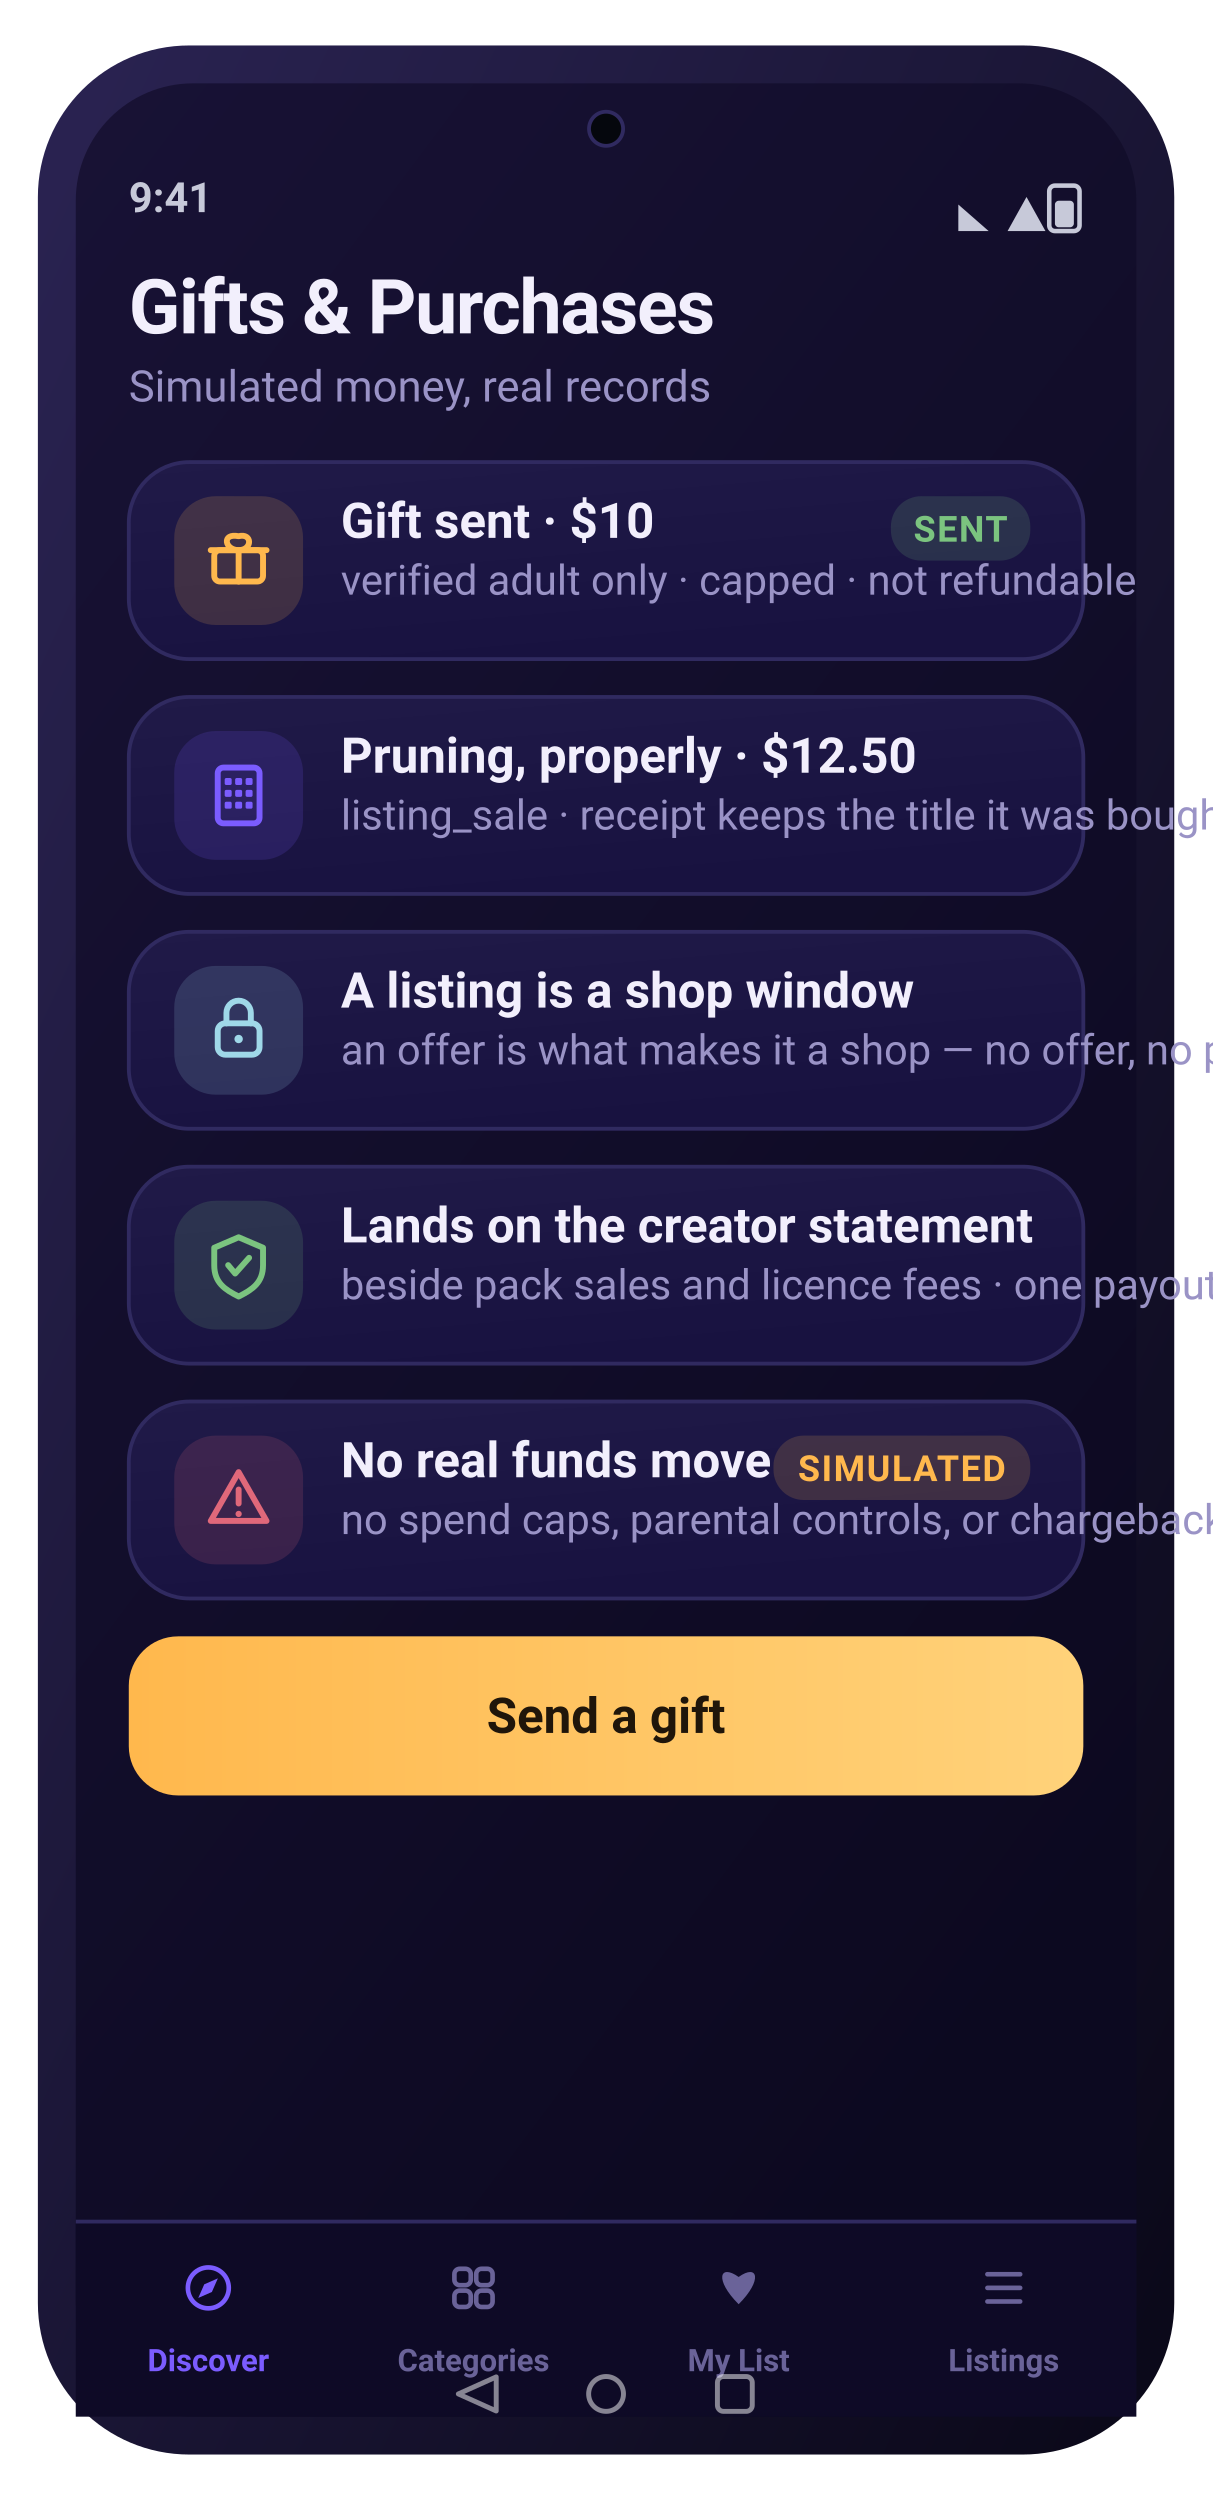
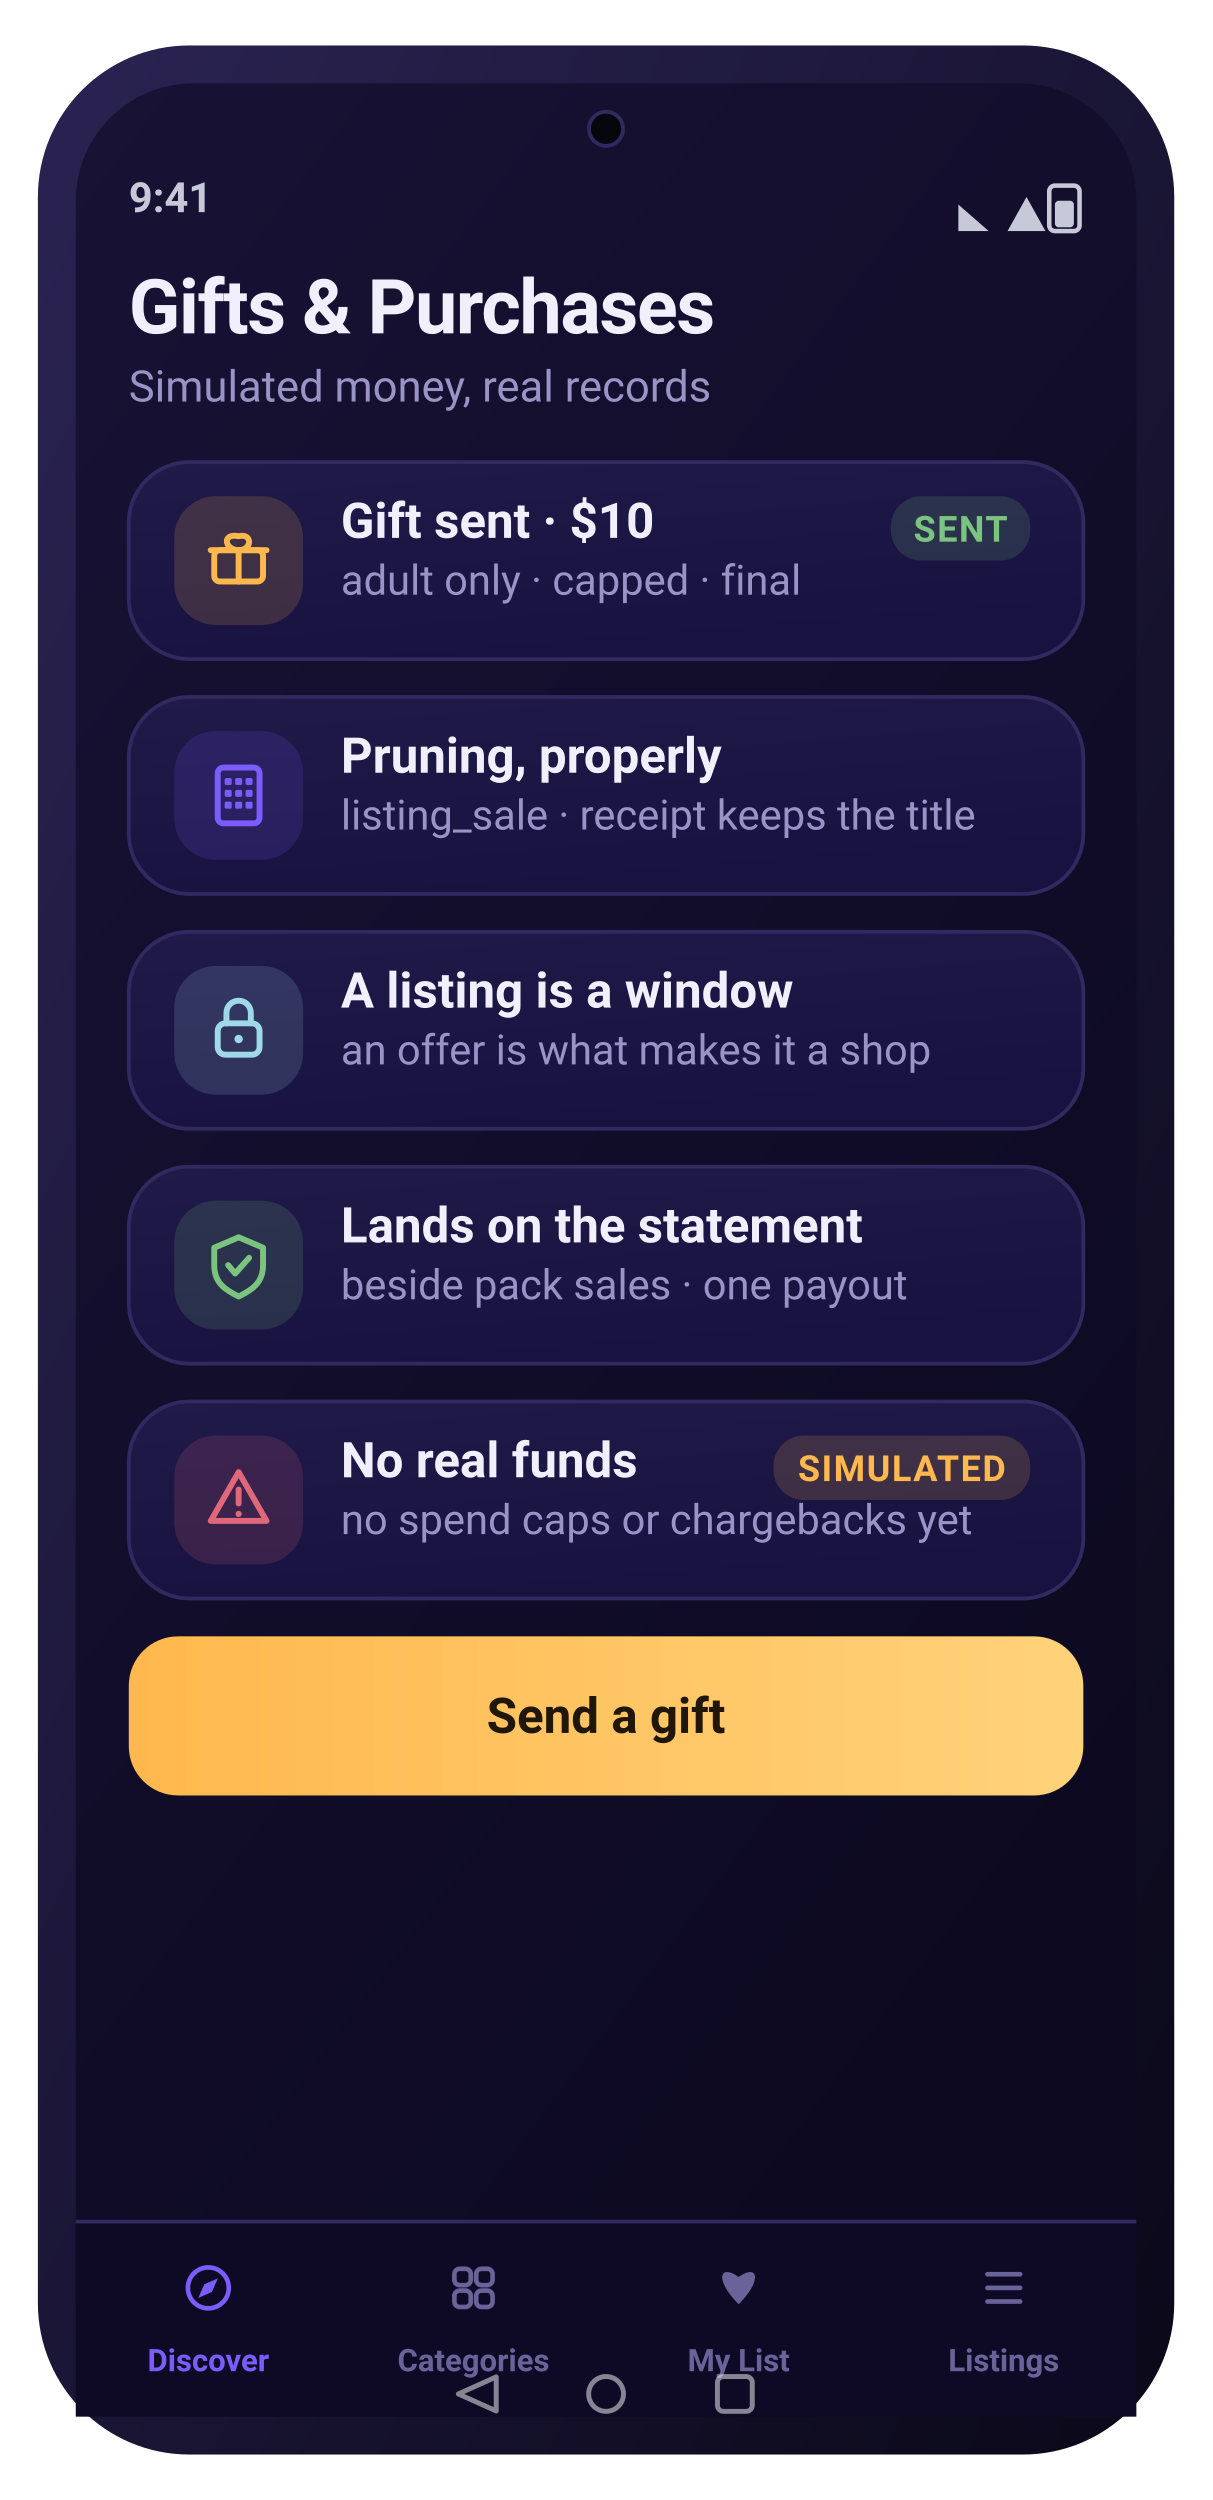
<svg xmlns="http://www.w3.org/2000/svg" width="320" height="660" viewBox="0 0 320 660" role="img" aria-label="Gifts &amp; Purchases screen">
  <defs>
    <linearGradient id="gScr" x1="0" y1="0" x2="0.6" y2="1">
      <stop offset="0" stop-color="#181235" />
      <stop offset="1" stop-color="#0c0920" />
    </linearGradient>
    <linearGradient id="gFrame" x1="0" y1="0" x2="1" y2="1">
      <stop offset="0" stop-color="#2a2352" />
      <stop offset="1" stop-color="#0a0818" />
    </linearGradient>
    <linearGradient id="gCard" x1="0" y1="0" x2="0.4" y2="1">
      <stop offset="0" stop-color="#201a48" />
      <stop offset="1" stop-color="#181240" />
    </linearGradient>
    <linearGradient id="gBrand" x1="0" y1="0" x2="1" y2="0">
      <stop offset="0" stop-color="#7b5cff" />
      <stop offset="1" stop-color="#9d7bff" />
    </linearGradient>
    <linearGradient id="gAmber" x1="0" y1="0" x2="1" y2="0">
      <stop offset="0" stop-color="#ffb84d" />
      <stop offset="1" stop-color="#ffd27a" />
    </linearGradient>
    <linearGradient id="mV" x1="0" y1="0" x2="1" y2="0">
      <stop offset="0" stop-color="#7b5cff" />
      <stop offset="1" stop-color="#9d7bff" />
    </linearGradient>
    <linearGradient id="mA" x1="0" y1="0" x2="1" y2="0">
      <stop offset="0" stop-color="#ffb84d" />
      <stop offset="1" stop-color="#ff9f45" />
    </linearGradient>
    <linearGradient id="mG" x1="0" y1="0" x2="1" y2="0">
      <stop offset="0" stop-color="#5fb87a" />
      <stop offset="1" stop-color="#7bc47f" />
    </linearGradient>
    <linearGradient id="mC" x1="0" y1="0" x2="1" y2="0">
      <stop offset="0" stop-color="#6bb6d6" />
      <stop offset="1" stop-color="#9fd8e8" />
    </linearGradient>
    <radialGradient id="orb" cx="36%" cy="30%" r="78%">
      <stop offset="0" stop-color="#d9ccff" />
      <stop offset="38%" stop-color="#7b5cff" />
      <stop offset="78%" stop-color="#3f3bc0" />
      <stop offset="100%" stop-color="#140f34" />
    </radialGradient>
    <radialGradient id="glow" cx="50%" cy="50%" r="50%">
      <stop offset="0" stop-color="#ffb84d" stop-opacity="0.5" />
      <stop offset="1" stop-color="#ffb84d" stop-opacity="0" />
    </radialGradient>
  </defs>
  <rect x="10.0" y="12.0" width="300.0" height="636.0" rx="40" fill="url(#gFrame)" />
  <rect x="20.0" y="22.0" width="280.0" height="616.0" rx="31" fill="url(#gScr)" />
  <circle cx="160.0" cy="34" r="4.5" fill="#05070d" />
  <circle cx="160.0" cy="34" r="4.5" fill="none" stroke="#302a60" stroke-width="1" />
  <text x="34.0" y="56.0" font-family="-apple-system,BlinkMacSystemFont,'SF Pro Display','SF Pro Text','Segoe UI',Roboto,system-ui,sans-serif" font-size="11" font-weight="600" fill="#c7c9d9" text-anchor="start">9:41</text>
  <rect x="277.0" y="49.0" width="8.0" height="12.0" rx="1.5" fill="none" stroke="#c7c9d9" stroke-width="1.2" />
  <rect x="278.5" y="53.0" width="5.0" height="7.0" rx="1" fill="#c7c9d9" />
  <path d="M266 61 L271 52 L276 61 Z" fill="#c7c9d9" />
  <path d="M253 61 L253 54 L261 61 Z" fill="#c7c9d9" />
  <text x="34.0" y="88.0" font-family="-apple-system,BlinkMacSystemFont,'SF Pro Display','SF Pro Text','Segoe UI',Roboto,system-ui,sans-serif" font-size="20" font-weight="700" fill="#f2effc" text-anchor="start" letter-spacing="-0.4">Gifts &amp; Purchases</text>
  <text x="34.0" y="106.0" font-family="-apple-system,BlinkMacSystemFont,'SF Pro Display','SF Pro Text','Segoe UI',Roboto,system-ui,sans-serif" font-size="11.5" font-weight="400" fill="#9a93c6" text-anchor="start">Simulated money, real records</text>
  <rect x="34.0" y="122.0" width="252.0" height="52.0" rx="16" fill="url(#gCard)" stroke="#302a60" stroke-width="1" />
  <rect x="46.0" y="131.0" width="34.0" height="34.0" rx="11" fill="rgba(255,184,77,0.16)" />
  <rect x="56.56" y="145.24" width="12.88" height="8.28" rx="1.5" fill="none" stroke="#ffb84d" stroke-width="1.56" stroke-linecap="round" stroke-linejoin="round" />
  <path d="M55.64 145.24 h14.72 M63 145.24 v8.28 M63 145.24 c-3.68 0 -4.6 -4.6 0 -3.68 c3.68 -0.92 3.68 3.68 0 3.68" fill="none" stroke="#ffb84d" stroke-width="1.56" stroke-linecap="round" stroke-linejoin="round" />
  <text x="90.0" y="142.0" font-family="-apple-system,BlinkMacSystemFont,'SF Pro Display','SF Pro Text','Segoe UI',Roboto,system-ui,sans-serif" font-size="13" font-weight="600" fill="#f2effc" text-anchor="start">Gift sent · $10</text>
-   <text x="90.0" y="157.0" font-family="-apple-system,BlinkMacSystemFont,'SF Pro Display','SF Pro Text','Segoe UI',Roboto,system-ui,sans-serif" font-size="11" font-weight="400" fill="#9a93c6" text-anchor="start">verified adult only · capped · not refundable</text>
+   <text x="90.0" y="157.0" font-family="-apple-system,BlinkMacSystemFont,'SF Pro Display','SF Pro Text','Segoe UI',Roboto,system-ui,sans-serif" font-size="11" font-weight="400" fill="#9a93c6" text-anchor="start">adult only · capped · final</text>
  <rect x="235.2" y="131.0" width="36.8" height="17.0" rx="8" fill="rgba(123,196,127,0.16)" />
  <text x="253.6" y="143.0" font-family="-apple-system,BlinkMacSystemFont,'SF Pro Display','SF Pro Text','Segoe UI',Roboto,system-ui,sans-serif" font-size="9.5" font-weight="700" fill="#7bc47f" text-anchor="middle" letter-spacing="0.4">SENT</text>
  <rect x="34.0" y="184.0" width="252.0" height="52.0" rx="16" fill="url(#gCard)" stroke="#302a60" stroke-width="1" />
  <rect x="46.0" y="193.0" width="34.0" height="34.0" rx="11" fill="rgba(123,92,255,0.16)" />
  <rect x="57.48" y="202.64" width="11.04" height="14.72" rx="1.5" fill="none" stroke="#7b5cff" stroke-width="1.56" stroke-linecap="round" stroke-linejoin="round" />
  <rect x="59.32" y="205.4" width="1.84" height="1.84" rx="0.4" fill="#7b5cff" />
  <rect x="62.08" y="205.4" width="1.84" height="1.84" rx="0.4" fill="#7b5cff" />
  <rect x="64.84" y="205.4" width="1.84" height="1.84" rx="0.4" fill="#7b5cff" />
  <rect x="59.32" y="208.528" width="1.84" height="1.84" rx="0.4" fill="#7b5cff" />
  <rect x="62.08" y="208.528" width="1.84" height="1.84" rx="0.4" fill="#7b5cff" />
  <rect x="64.84" y="208.528" width="1.84" height="1.84" rx="0.4" fill="#7b5cff" />
  <rect x="59.32" y="211.656" width="1.84" height="1.84" rx="0.4" fill="#7b5cff" />
  <rect x="62.08" y="211.656" width="1.84" height="1.84" rx="0.4" fill="#7b5cff" />
  <rect x="64.84" y="211.656" width="1.84" height="1.84" rx="0.4" fill="#7b5cff" />
-   <text x="90.0" y="204.0" font-family="-apple-system,BlinkMacSystemFont,'SF Pro Display','SF Pro Text','Segoe UI',Roboto,system-ui,sans-serif" font-size="13" font-weight="600" fill="#f2effc" text-anchor="start">Pruning, properly · $12.50</text>
-   <text x="90.0" y="219.0" font-family="-apple-system,BlinkMacSystemFont,'SF Pro Display','SF Pro Text','Segoe UI',Roboto,system-ui,sans-serif" font-size="11" font-weight="400" fill="#9a93c6" text-anchor="start">listing_sale · receipt keeps the title it was bought under</text>
+   <text x="90.0" y="204.0" font-family="-apple-system,BlinkMacSystemFont,'SF Pro Display','SF Pro Text','Segoe UI',Roboto,system-ui,sans-serif" font-size="13" font-weight="600" fill="#f2effc" text-anchor="start">Pruning, properly</text>
+   <text x="90.0" y="219.0" font-family="-apple-system,BlinkMacSystemFont,'SF Pro Display','SF Pro Text','Segoe UI',Roboto,system-ui,sans-serif" font-size="11" font-weight="400" fill="#9a93c6" text-anchor="start">listing_sale · receipt keeps the title</text>
  <rect x="34.0" y="246.0" width="252.0" height="52.0" rx="16" fill="url(#gCard)" stroke="#302a60" stroke-width="1" />
  <rect x="46.0" y="255.0" width="34.0" height="34.0" rx="11" fill="rgba(159,216,232,0.16)" />
  <rect x="57.48" y="270.16" width="11.04" height="8.28" rx="2" fill="none" stroke="#9fd8e8" stroke-width="1.56" stroke-linecap="round" stroke-linejoin="round" />
  <path d="M59.78 270.16 v-2.76 a3.22 3.22 0 0 1 6.44 0 v2.76" fill="none" stroke="#9fd8e8" stroke-width="1.56" stroke-linecap="round" stroke-linejoin="round" />
  <circle cx="63" cy="274.3" r="1.104" fill="#9fd8e8" />
-   <text x="90.0" y="266.0" font-family="-apple-system,BlinkMacSystemFont,'SF Pro Display','SF Pro Text','Segoe UI',Roboto,system-ui,sans-serif" font-size="13" font-weight="600" fill="#f2effc" text-anchor="start">A listing is a shop window</text>
-   <text x="90.0" y="281.0" font-family="-apple-system,BlinkMacSystemFont,'SF Pro Display','SF Pro Text','Segoe UI',Roboto,system-ui,sans-serif" font-size="11" font-weight="400" fill="#9a93c6" text-anchor="start">an offer is what makes it a shop — no offer, no price</text>
+   <text x="90.0" y="266.0" font-family="-apple-system,BlinkMacSystemFont,'SF Pro Display','SF Pro Text','Segoe UI',Roboto,system-ui,sans-serif" font-size="13" font-weight="600" fill="#f2effc" text-anchor="start">A listing is a window</text>
+   <text x="90.0" y="281.0" font-family="-apple-system,BlinkMacSystemFont,'SF Pro Display','SF Pro Text','Segoe UI',Roboto,system-ui,sans-serif" font-size="11" font-weight="400" fill="#9a93c6" text-anchor="start">an offer is what makes it a shop</text>
  <rect x="34.0" y="308.0" width="252.0" height="52.0" rx="16" fill="url(#gCard)" stroke="#302a60" stroke-width="1" />
  <rect x="46.0" y="317.0" width="34.0" height="34.0" rx="11" fill="rgba(123,196,127,0.16)" />
  <path d="M63 326.64 l6.44 2.76 v4.6 c0 4.6 -2.76 6.44 -6.44 8.28 c-3.68 -1.84 -6.44 -3.68 -6.44 -8.28 v-4.6 Z" fill="none" stroke="#7bc47f" stroke-width="1.56" stroke-linecap="round" stroke-linejoin="round" />
  <path d="M60.24 334.0 l1.84 2.208 3.68 -4.14" fill="none" stroke="#7bc47f" stroke-width="1.56" stroke-linecap="round" stroke-linejoin="round" />
-   <text x="90.0" y="328.0" font-family="-apple-system,BlinkMacSystemFont,'SF Pro Display','SF Pro Text','Segoe UI',Roboto,system-ui,sans-serif" font-size="13" font-weight="600" fill="#f2effc" text-anchor="start">Lands on the creator statement</text>
-   <text x="90.0" y="343.0" font-family="-apple-system,BlinkMacSystemFont,'SF Pro Display','SF Pro Text','Segoe UI',Roboto,system-ui,sans-serif" font-size="11" font-weight="400" fill="#9a93c6" text-anchor="start">beside pack sales and licence fees · one payout sweep</text>
+   <text x="90.0" y="328.0" font-family="-apple-system,BlinkMacSystemFont,'SF Pro Display','SF Pro Text','Segoe UI',Roboto,system-ui,sans-serif" font-size="13" font-weight="600" fill="#f2effc" text-anchor="start">Lands on the statement</text>
+   <text x="90.0" y="343.0" font-family="-apple-system,BlinkMacSystemFont,'SF Pro Display','SF Pro Text','Segoe UI',Roboto,system-ui,sans-serif" font-size="11" font-weight="400" fill="#9a93c6" text-anchor="start">beside pack sales · one payout</text>
  <rect x="34.0" y="370.0" width="252.0" height="52.0" rx="16" fill="url(#gCard)" stroke="#302a60" stroke-width="1" />
  <rect x="46.0" y="379.0" width="34.0" height="34.0" rx="11" fill="rgba(224,104,122,0.16)" />
  <path d="M63 388.64 L70.36 401.52 H55.64 Z" fill="none" stroke="#e0687a" stroke-width="1.56" stroke-linecap="round" stroke-linejoin="round" />
  <path d="M63 393.24 v3.68" fill="none" stroke="#e0687a" stroke-width="1.56" stroke-linecap="round" stroke-linejoin="round" />
  <circle cx="63" cy="399.68" r="0.828" fill="#e0687a" />
-   <text x="90.0" y="390.0" font-family="-apple-system,BlinkMacSystemFont,'SF Pro Display','SF Pro Text','Segoe UI',Roboto,system-ui,sans-serif" font-size="13" font-weight="600" fill="#f2effc" text-anchor="start">No real funds move</text>
-   <text x="90.0" y="405.0" font-family="-apple-system,BlinkMacSystemFont,'SF Pro Display','SF Pro Text','Segoe UI',Roboto,system-ui,sans-serif" font-size="11" font-weight="400" fill="#9a93c6" text-anchor="start">no spend caps, parental controls, or chargebacks — yet</text>
+   <text x="90.0" y="390.0" font-family="-apple-system,BlinkMacSystemFont,'SF Pro Display','SF Pro Text','Segoe UI',Roboto,system-ui,sans-serif" font-size="13" font-weight="600" fill="#f2effc" text-anchor="start">No real funds</text>
+   <text x="90.0" y="405.0" font-family="-apple-system,BlinkMacSystemFont,'SF Pro Display','SF Pro Text','Segoe UI',Roboto,system-ui,sans-serif" font-size="11" font-weight="400" fill="#9a93c6" text-anchor="start">no spend caps or chargebacks yet</text>
  <rect x="204.2" y="379.0" width="67.8" height="17.0" rx="8" fill="rgba(255,184,77,0.16)" />
  <text x="238.1" y="391.0" font-family="-apple-system,BlinkMacSystemFont,'SF Pro Display','SF Pro Text','Segoe UI',Roboto,system-ui,sans-serif" font-size="9.5" font-weight="700" fill="#ffb84d" text-anchor="middle" letter-spacing="0.4">SIMULATED</text>
  <rect x="34.0" y="432.0" width="252.0" height="42.0" rx="13" fill="url(#gAmber)" />
  <text x="160.0" y="457.5" font-family="-apple-system,BlinkMacSystemFont,'SF Pro Display','SF Pro Text','Segoe UI',Roboto,system-ui,sans-serif" font-size="13" font-weight="700" fill="#20160a" text-anchor="middle">Send a gift</text>
  <rect x="20.0" y="586.0" width="280.0" height="52.0" rx="0" fill="#0e0a26" />
  <rect x="20" y="586" width="280" height="1" fill="#302a60" />
  <circle cx="55.0" cy="604" r="5.4" fill="none" stroke="#7b5cff" stroke-width="1.22" stroke-linecap="round" stroke-linejoin="round" />
  <path d="M57.52 601.48 l-1.584 3.6 -3.6 1.584 1.584 -3.6 Z" fill="#7b5cff" />
  <text x="55.0" y="626.0" font-family="-apple-system,BlinkMacSystemFont,'SF Pro Display','SF Pro Text','Segoe UI',Roboto,system-ui,sans-serif" font-size="8.2" font-weight="600" fill="#7b5cff" text-anchor="middle">Discover</text>
  <rect x="119.96" y="598.96" width="4.32" height="4.32" rx="1.4" fill="none" stroke="#6a6399" stroke-width="1.22" stroke-linecap="round" stroke-linejoin="round" />
  <rect x="125.72" y="598.96" width="4.32" height="4.32" rx="1.4" fill="none" stroke="#6a6399" stroke-width="1.22" stroke-linecap="round" stroke-linejoin="round" />
  <rect x="119.96" y="604.72" width="4.32" height="4.32" rx="1.4" fill="none" stroke="#6a6399" stroke-width="1.22" stroke-linecap="round" stroke-linejoin="round" />
  <rect x="125.72" y="604.72" width="4.32" height="4.32" rx="1.4" fill="none" stroke="#6a6399" stroke-width="1.22" stroke-linecap="round" stroke-linejoin="round" />
  <text x="125.0" y="626.0" font-family="-apple-system,BlinkMacSystemFont,'SF Pro Display','SF Pro Text','Segoe UI',Roboto,system-ui,sans-serif" font-size="8.2" font-weight="600" fill="#6a6399" text-anchor="middle">Categories</text>
  <path d="M195.0 608.32 C188.52 601.84,189.96 597.52,195.0 601.12 C200.04 597.52,201.48 601.84,195.0 608.32 Z" fill="#6a6399" />
  <text x="195.0" y="626.0" font-family="-apple-system,BlinkMacSystemFont,'SF Pro Display','SF Pro Text','Segoe UI',Roboto,system-ui,sans-serif" font-size="8.2" font-weight="600" fill="#6a6399" text-anchor="middle">My List</text>
  <path d="M260.68 600.4 h8.64 M260.68 604 h8.64 M260.68 607.6 h8.64" fill="none" stroke="#6a6399" stroke-width="1.22" stroke-linecap="round" stroke-linejoin="round" />
  <text x="265.0" y="626.0" font-family="-apple-system,BlinkMacSystemFont,'SF Pro Display','SF Pro Text','Segoe UI',Roboto,system-ui,sans-serif" font-size="8.2" font-weight="600" fill="#6a6399" text-anchor="middle">Listings</text>
  <path d="M131.0 627.5 L121.0 632 L131.0 636.5 Z" fill="none" stroke="rgba(255,255,255,0.5)" stroke-width="1.3" stroke-linejoin="round" />
  <circle cx="160.0" cy="632" r="4.6" fill="none" stroke="rgba(255,255,255,0.5)" stroke-width="1.3" />
  <rect x="189.4" y="627.4" width="9.2" height="9.2" rx="1.6" fill="none" stroke="rgba(255,255,255,0.5)" stroke-width="1.3" />
</svg>
